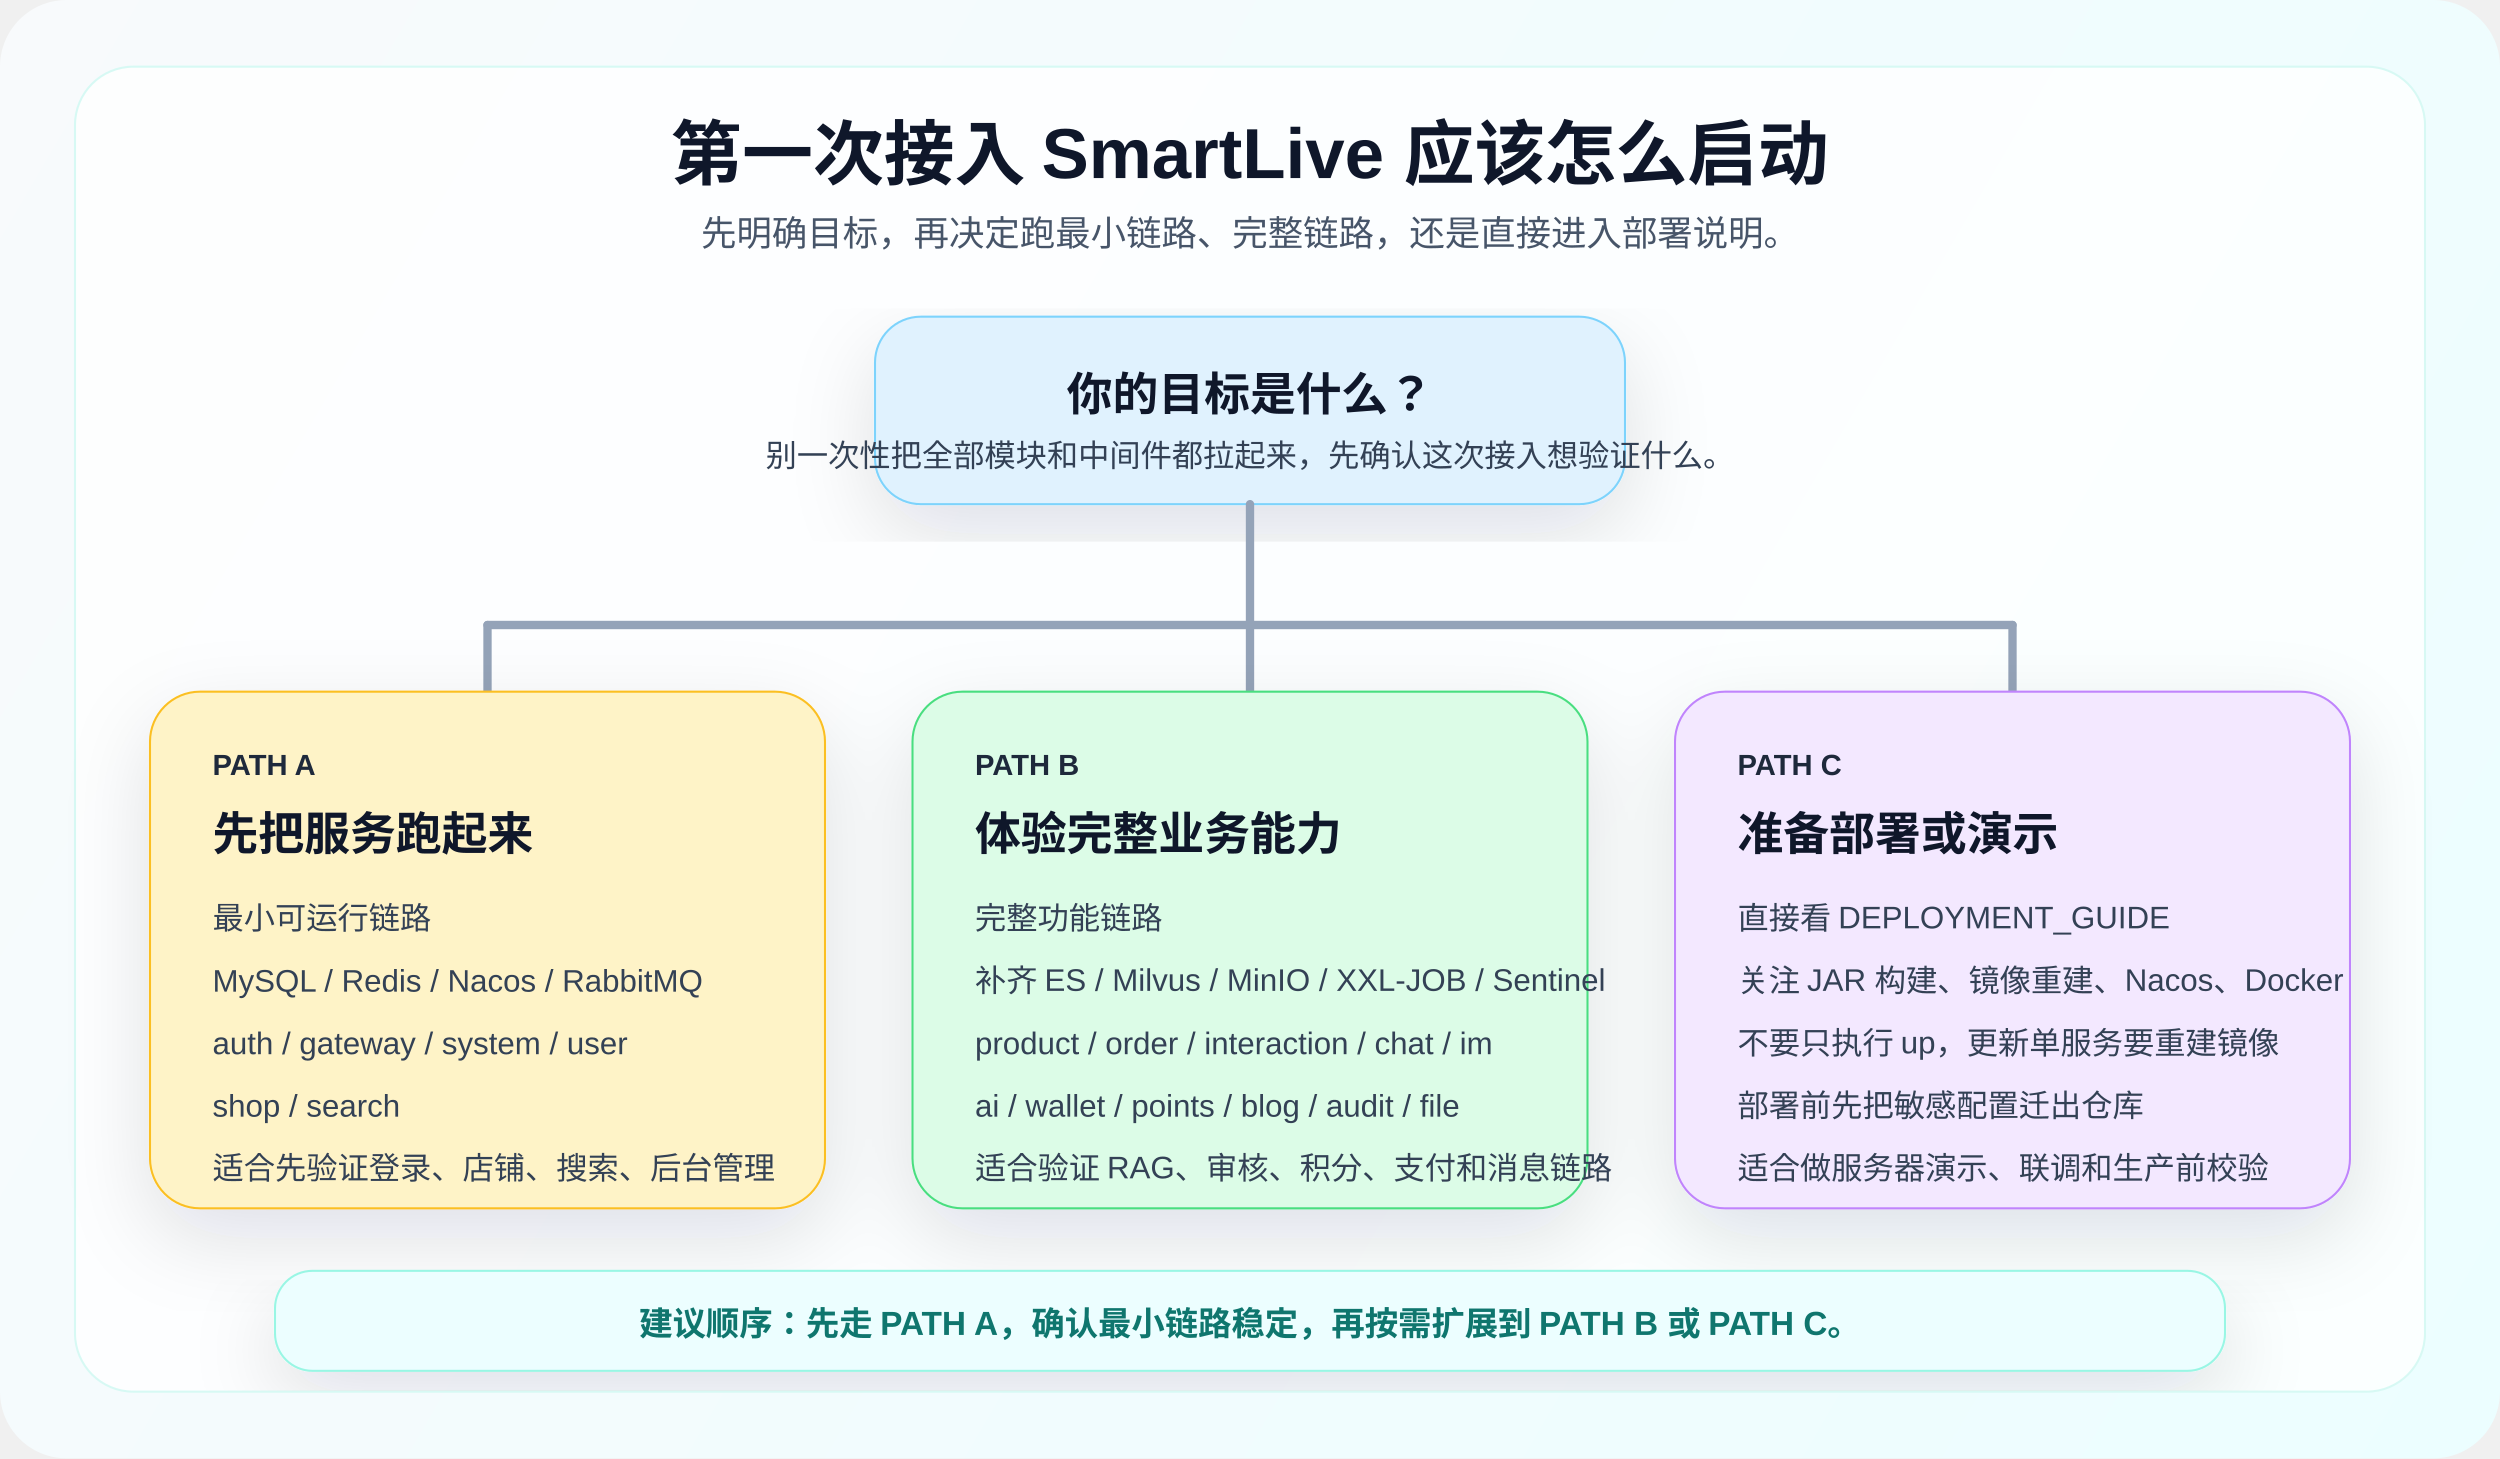
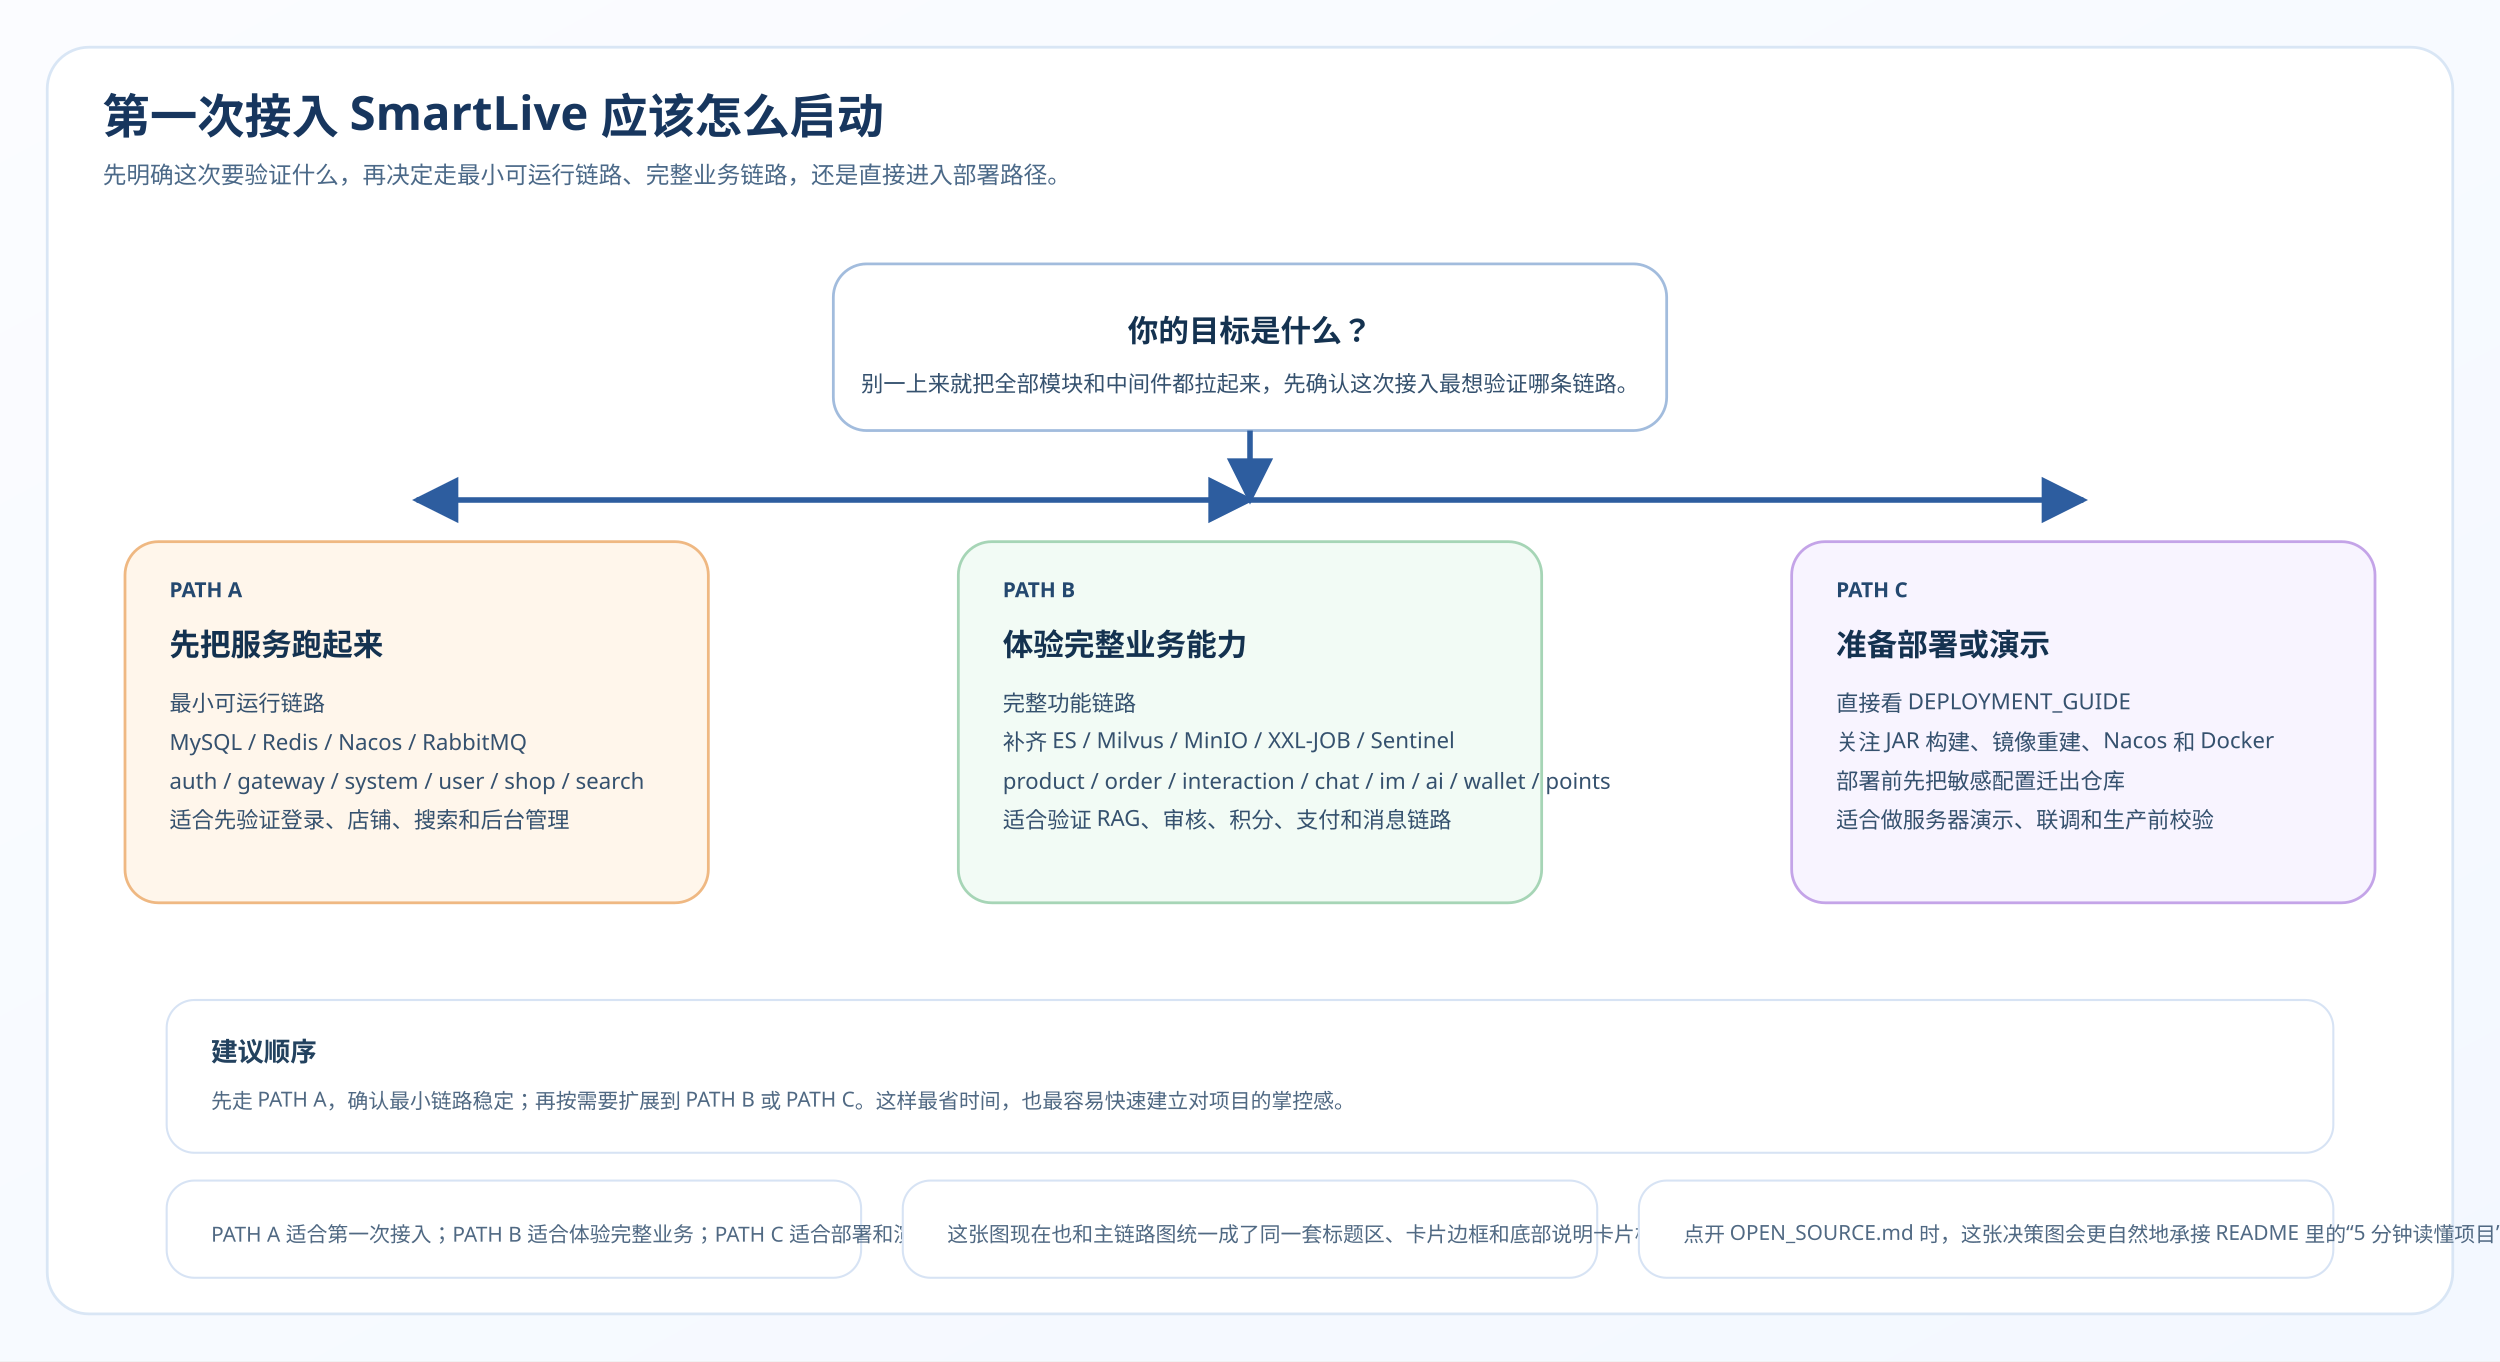
- <svg xmlns="http://www.w3.org/2000/svg" width="1200" height="700" viewBox="0 0 1200 700" fill="none">
+ <svg xmlns="http://www.w3.org/2000/svg" width="1800" height="980" viewBox="0 0 1800 980" role="img" aria-labelledby="title desc">
  <defs>
-     <linearGradient id="bg2" x1="0" y1="0" x2="1200" y2="700" gradientUnits="userSpaceOnUse">
-       <stop stop-color="#F8FAFC" />
-       <stop offset="1" stop-color="#ECFEFF" />
+     <linearGradient id="bg" x1="0" y1="0" x2="1" y2="1">
+       <stop offset="0%" stop-color="#fbfcff" />
+       <stop offset="100%" stop-color="#f3f8ff" />
    </linearGradient>
-     <filter id="shadow2" x="-20%" y="-20%" width="140%" height="140%">
-       <feDropShadow dx="0" dy="14" stdDeviation="20" flood-color="#0F172A" flood-opacity="0.12" />
-     </filter>
+     <marker id="arrow" viewBox="0 0 12 12" refX="10" refY="6" markerWidth="10" markerHeight="10" orient="auto-start-reverse">
+       <path d="M1,1 L11,6 L1,11 Z" fill="#2d5d9f" />
+     </marker>
    <style>
-       .title { font: 700 34px 'Microsoft YaHei', 'PingFang SC', Arial, sans-serif; fill: #0F172A; }
-       .subtitle { font: 400 17px 'Microsoft YaHei', 'PingFang SC', Arial, sans-serif; fill: #475569; }
-       .node-title { font: 700 22px 'Microsoft YaHei', 'PingFang SC', Arial, sans-serif; fill: #0F172A; }
-       .node-body { font: 400 15px 'Microsoft YaHei', 'PingFang SC', Arial, sans-serif; fill: #334155; }
-       .node-tag { font: 700 14px 'Microsoft YaHei', 'PingFang SC', Arial, sans-serif; fill: #1E293B; }
-       .footer { font: 600 16px 'Microsoft YaHei', 'PingFang SC', Arial, sans-serif; fill: #0F766E; }
+       .title { font: 700 34px 'Microsoft YaHei', 'PingFang SC', sans-serif; fill: #17365e; }
+       .subtitle { font: 500 17px 'Microsoft YaHei', 'PingFang SC', sans-serif; fill: #4b6988; }
+       .node-title { font: 700 22px 'Microsoft YaHei', 'PingFang SC', sans-serif; fill: #143250; }
+       .node-text { font: 500 16px 'Microsoft YaHei', 'PingFang SC', sans-serif; fill: #35516e; }
+       .step { font: 700 15px 'Microsoft YaHei', 'PingFang SC', sans-serif; fill: #24486f; }
+       .note-title { font: 700 19px 'Microsoft YaHei', 'PingFang SC', sans-serif; fill: #23425f; }
+       .note-text { font: 500 15px 'Microsoft YaHei', 'PingFang SC', sans-serif; fill: #506983; }
+       .blue { fill: #ffffff; stroke: #a2bcdd; stroke-width: 2; rx: 24; }
+       .green { fill: #f2fbf5; stroke: #a6d5b6; stroke-width: 2; rx: 24; }
+       .orange { fill: #fff6eb; stroke: #efb882; stroke-width: 2; rx: 24; }
+       .purple { fill: #f8f4ff; stroke: #c4a4e8; stroke-width: 2; rx: 24; }
+       .note { fill: #ffffff; stroke: #d7e3f4; stroke-width: 1.5; rx: 20; }
+       .line { stroke: #2d5d9f; stroke-width: 4; fill: none; marker-end: url(#arrow); }
    </style>
  </defs>
-   <rect width="1200" height="700" rx="32" fill="url(#bg2)" />
-   <rect x="36" y="32" width="1128" height="636" rx="28" fill="#FFFFFF" fill-opacity="0.78" stroke="#D7F9F4" />
-   <text x="600" y="86" text-anchor="middle" class="title">第一次接入 SmartLive 应该怎么启动</text>
-   <text x="600" y="118" text-anchor="middle" class="subtitle">先明确目标，再决定跑最小链路、完整链路，还是直接进入部署说明。</text>
-   <g filter="url(#shadow2)">
-     <rect x="420" y="152" width="360" height="90" rx="22" fill="#E0F2FE" stroke="#7DD3FC" />
-   </g>
-   <text x="600" y="197" text-anchor="middle" class="node-title">你的目标是什么？</text>
-   <text x="600" y="224" text-anchor="middle" class="node-body">别一次性把全部模块和中间件都拉起来，先确认这次接入想验证什么。</text>
-   <path d="M600 242V300" stroke="#94A3B8" stroke-width="4" stroke-linecap="round" />
-   <path d="M600 300H234" stroke="#94A3B8" stroke-width="4" stroke-linecap="round" />
-   <path d="M600 300H600" stroke="#94A3B8" stroke-width="4" stroke-linecap="round" />
-   <path d="M600 300H966" stroke="#94A3B8" stroke-width="4" stroke-linecap="round" />
-   <path d="M234 300V332" stroke="#94A3B8" stroke-width="4" stroke-linecap="round" />
-   <path d="M600 300V332" stroke="#94A3B8" stroke-width="4" stroke-linecap="round" />
-   <path d="M966 300V332" stroke="#94A3B8" stroke-width="4" stroke-linecap="round" />
-   <g filter="url(#shadow2)">
-     <rect x="72" y="332" width="324" height="248" rx="24" fill="#FEF3C7" stroke="#FBBF24" />
-     <rect x="438" y="332" width="324" height="248" rx="24" fill="#DCFCE7" stroke="#4ADE80" />
-     <rect x="804" y="332" width="324" height="248" rx="24" fill="#F3E8FF" stroke="#C084FC" />
-   </g>
-   <text x="102" y="372" class="node-tag">PATH A</text>
-   <text x="102" y="408" class="node-title">先把服务跑起来</text>
-   <text x="102" y="446" class="node-body">最小可运行链路</text>
-   <text x="102" y="476" class="node-body">MySQL / Redis / Nacos / RabbitMQ</text>
-   <text x="102" y="506" class="node-body">auth / gateway / system / user</text>
-   <text x="102" y="536" class="node-body">shop / search</text>
-   <text x="102" y="566" class="node-body">适合先验证登录、店铺、搜索、后台管理</text>
-   <text x="468" y="372" class="node-tag">PATH B</text>
-   <text x="468" y="408" class="node-title">体验完整业务能力</text>
-   <text x="468" y="446" class="node-body">完整功能链路</text>
-   <text x="468" y="476" class="node-body">补齐 ES / Milvus / MinIO / XXL-JOB / Sentinel</text>
-   <text x="468" y="506" class="node-body">product / order / interaction / chat / im</text>
-   <text x="468" y="536" class="node-body">ai / wallet / points / blog / audit / file</text>
-   <text x="468" y="566" class="node-body">适合验证 RAG、审核、积分、支付和消息链路</text>
-   <text x="834" y="372" class="node-tag">PATH C</text>
-   <text x="834" y="408" class="node-title">准备部署或演示</text>
-   <text x="834" y="446" class="node-body">直接看 DEPLOYMENT_GUIDE</text>
-   <text x="834" y="476" class="node-body">关注 JAR 构建、镜像重建、Nacos、Docker</text>
-   <text x="834" y="506" class="node-body">不要只执行 up，更新单服务要重建镜像</text>
-   <text x="834" y="536" class="node-body">部署前先把敏感配置迁出仓库</text>
-   <text x="834" y="566" class="node-body">适合做服务器演示、联调和生产前校验</text>
-   <g filter="url(#shadow2)">
-     <rect x="132" y="610" width="936" height="48" rx="18" fill="#ECFEFF" stroke="#99F6E4" />
-   </g>
-   <text x="600" y="641" text-anchor="middle" class="footer">建议顺序：先走 PATH A，确认最小链路稳定，再按需扩展到 PATH B 或 PATH C。</text>
+   <rect width="1800" height="980" fill="url(#bg)" />
+   <rect x="34" y="34" width="1732" height="912" rx="30" fill="#ffffff" stroke="#d9e6f5" stroke-width="2" />
+   <text class="title" x="74" y="96">第一次接入 SmartLive 应该怎么启动</text>
+   <text class="subtitle" x="74" y="132">先明确这次要验证什么，再决定走最小可运行链路、完整业务链路，还是直接进入部署路径。</text>
+   <rect class="blue" x="600" y="190" width="600" height="120" />
+   <text class="node-title" x="900" y="246" text-anchor="middle">你的目标是什么？</text>
+   <text class="node-text" x="900" y="282" text-anchor="middle">别一上来就把全部模块和中间件都拉起来，先确认这次接入最想验证哪条链路。</text>
+   <path class="line" d="M900 310 V360" />
+   <path class="line" d="M900 360 H300" />
+   <path class="line" d="M900 360 H900" />
+   <path class="line" d="M900 360 H1500" />
+   <rect class="orange" x="90" y="390" width="420" height="260" />
+   <text class="step" x="122" y="430">PATH A</text>
+   <text class="node-title" x="122" y="472">先把服务跑起来</text>
+   <text class="node-text" x="122" y="512">最小可运行链路</text>
+   <text class="node-text" x="122" y="540">MySQL / Redis / Nacos / RabbitMQ</text>
+   <text class="node-text" x="122" y="568">auth / gateway / system / user / shop / search</text>
+   <text class="node-text" x="122" y="596">适合先验证登录、店铺、搜索和后台管理</text>
+   <rect class="green" x="690" y="390" width="420" height="260" />
+   <text class="step" x="722" y="430">PATH B</text>
+   <text class="node-title" x="722" y="472">体验完整业务能力</text>
+   <text class="node-text" x="722" y="512">完整功能链路</text>
+   <text class="node-text" x="722" y="540">补齐 ES / Milvus / MinIO / XXL-JOB / Sentinel</text>
+   <text class="node-text" x="722" y="568">product / order / interaction / chat / im / ai / wallet / points</text>
+   <text class="node-text" x="722" y="596">适合验证 RAG、审核、积分、支付和消息链路</text>
+   <rect class="purple" x="1290" y="390" width="420" height="260" />
+   <text class="step" x="1322" y="430">PATH C</text>
+   <text class="node-title" x="1322" y="472">准备部署或演示</text>
+   <text class="node-text" x="1322" y="512">直接看 DEPLOYMENT_GUIDE</text>
+   <text class="node-text" x="1322" y="540">关注 JAR 构建、镜像重建、Nacos 和 Docker</text>
+   <text class="node-text" x="1322" y="568">部署前先把敏感配置迁出仓库</text>
+   <text class="node-text" x="1322" y="596">适合做服务器演示、联调和生产前校验</text>
+   <rect class="note" x="120" y="720" width="1560" height="110" />
+   <text class="note-title" x="152" y="764">建议顺序</text>
+   <text class="note-text" x="152" y="798">先走 PATH A，确认最小链路稳定；再按需要扩展到 PATH B 或 PATH C。这样最省时间，也最容易快速建立对项目的掌控感。</text>
+   <rect class="note" x="120" y="850" width="500" height="70" />
+   <text class="note-text" x="152" y="894">PATH A 适合第一次接入；PATH B 适合体验完整业务；PATH C 适合部署和演示准备。</text>
+   <rect class="note" x="650" y="850" width="500" height="70" />
+   <text class="note-text" x="682" y="894">这张图现在也和主链路图统一成了同一套标题区、卡片边框和底部说明卡片样式。</text>
+   <rect class="note" x="1180" y="850" width="500" height="70" />
+   <text class="note-text" x="1212" y="894">点开 OPEN_SOURCE.md 时，这张决策图会更自然地承接 README 里的“5 分钟读懂项目”。</text>
</svg>
